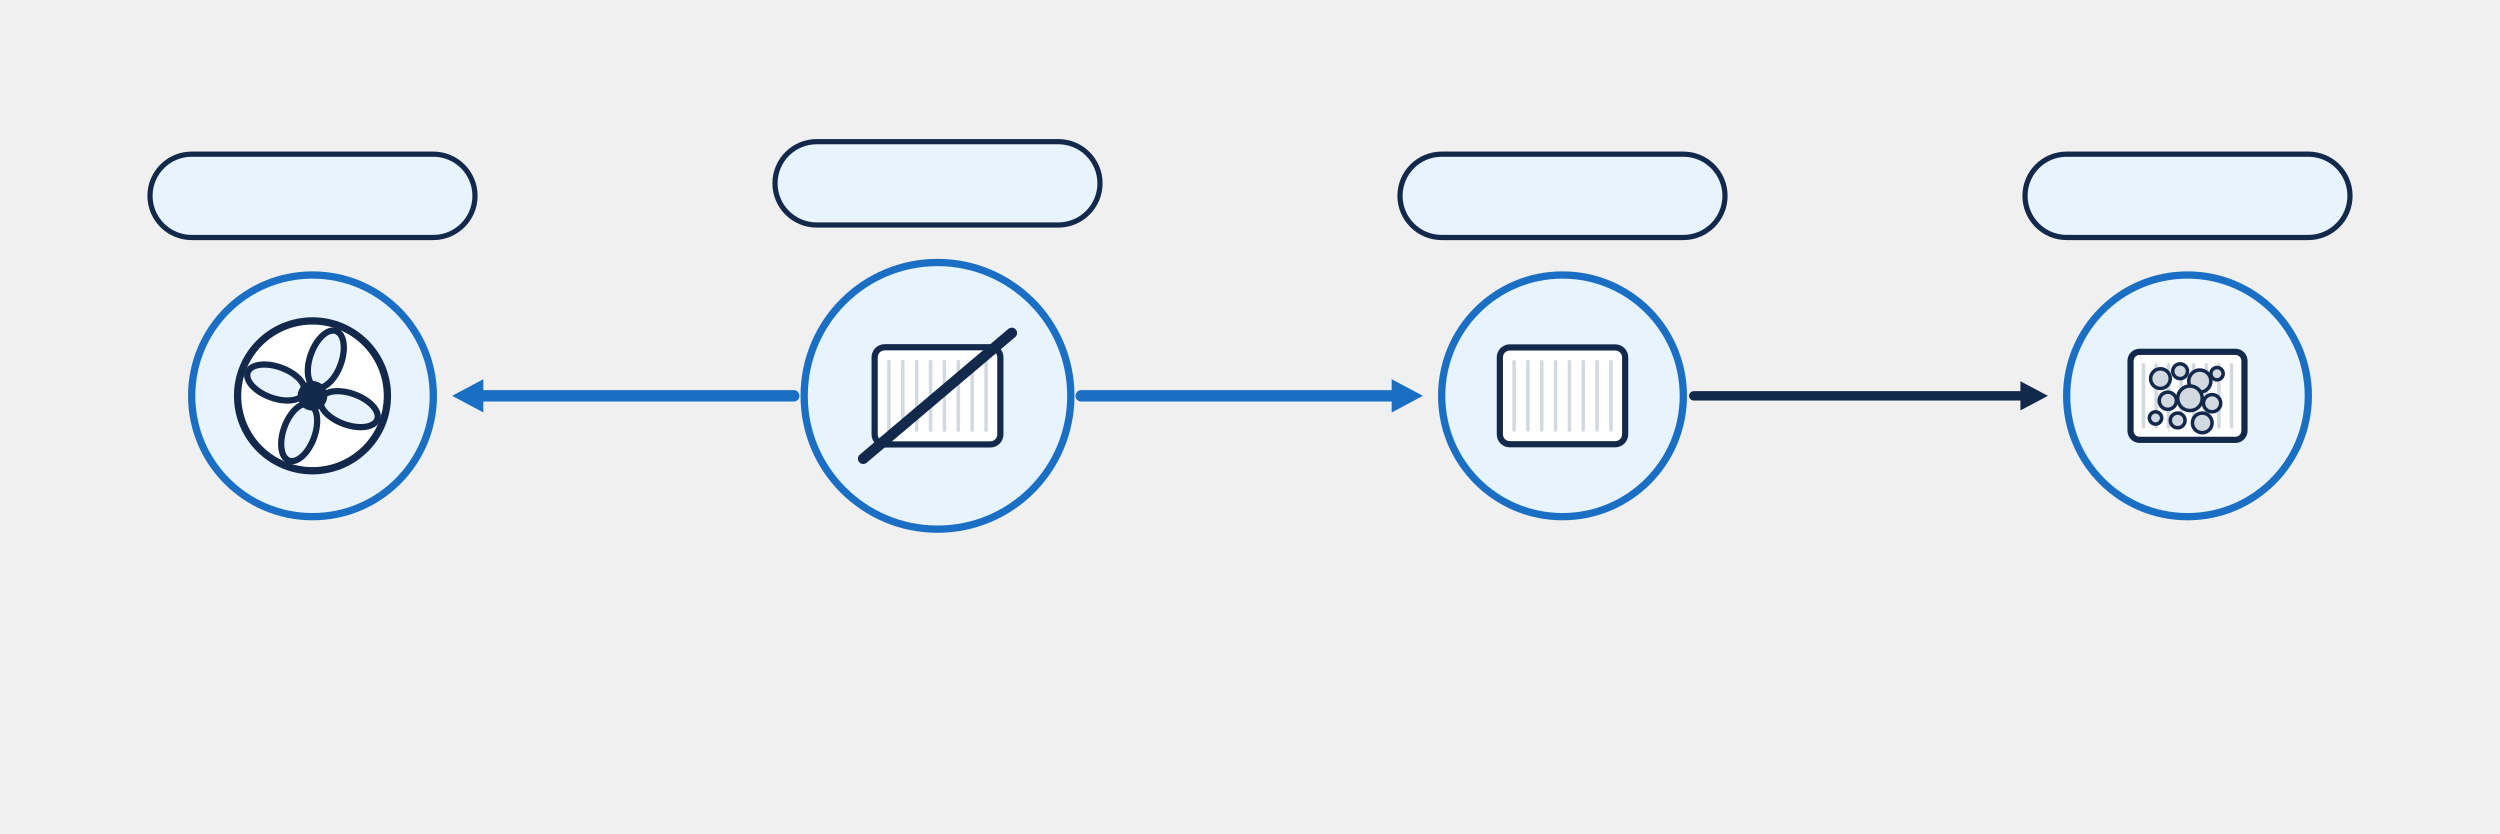
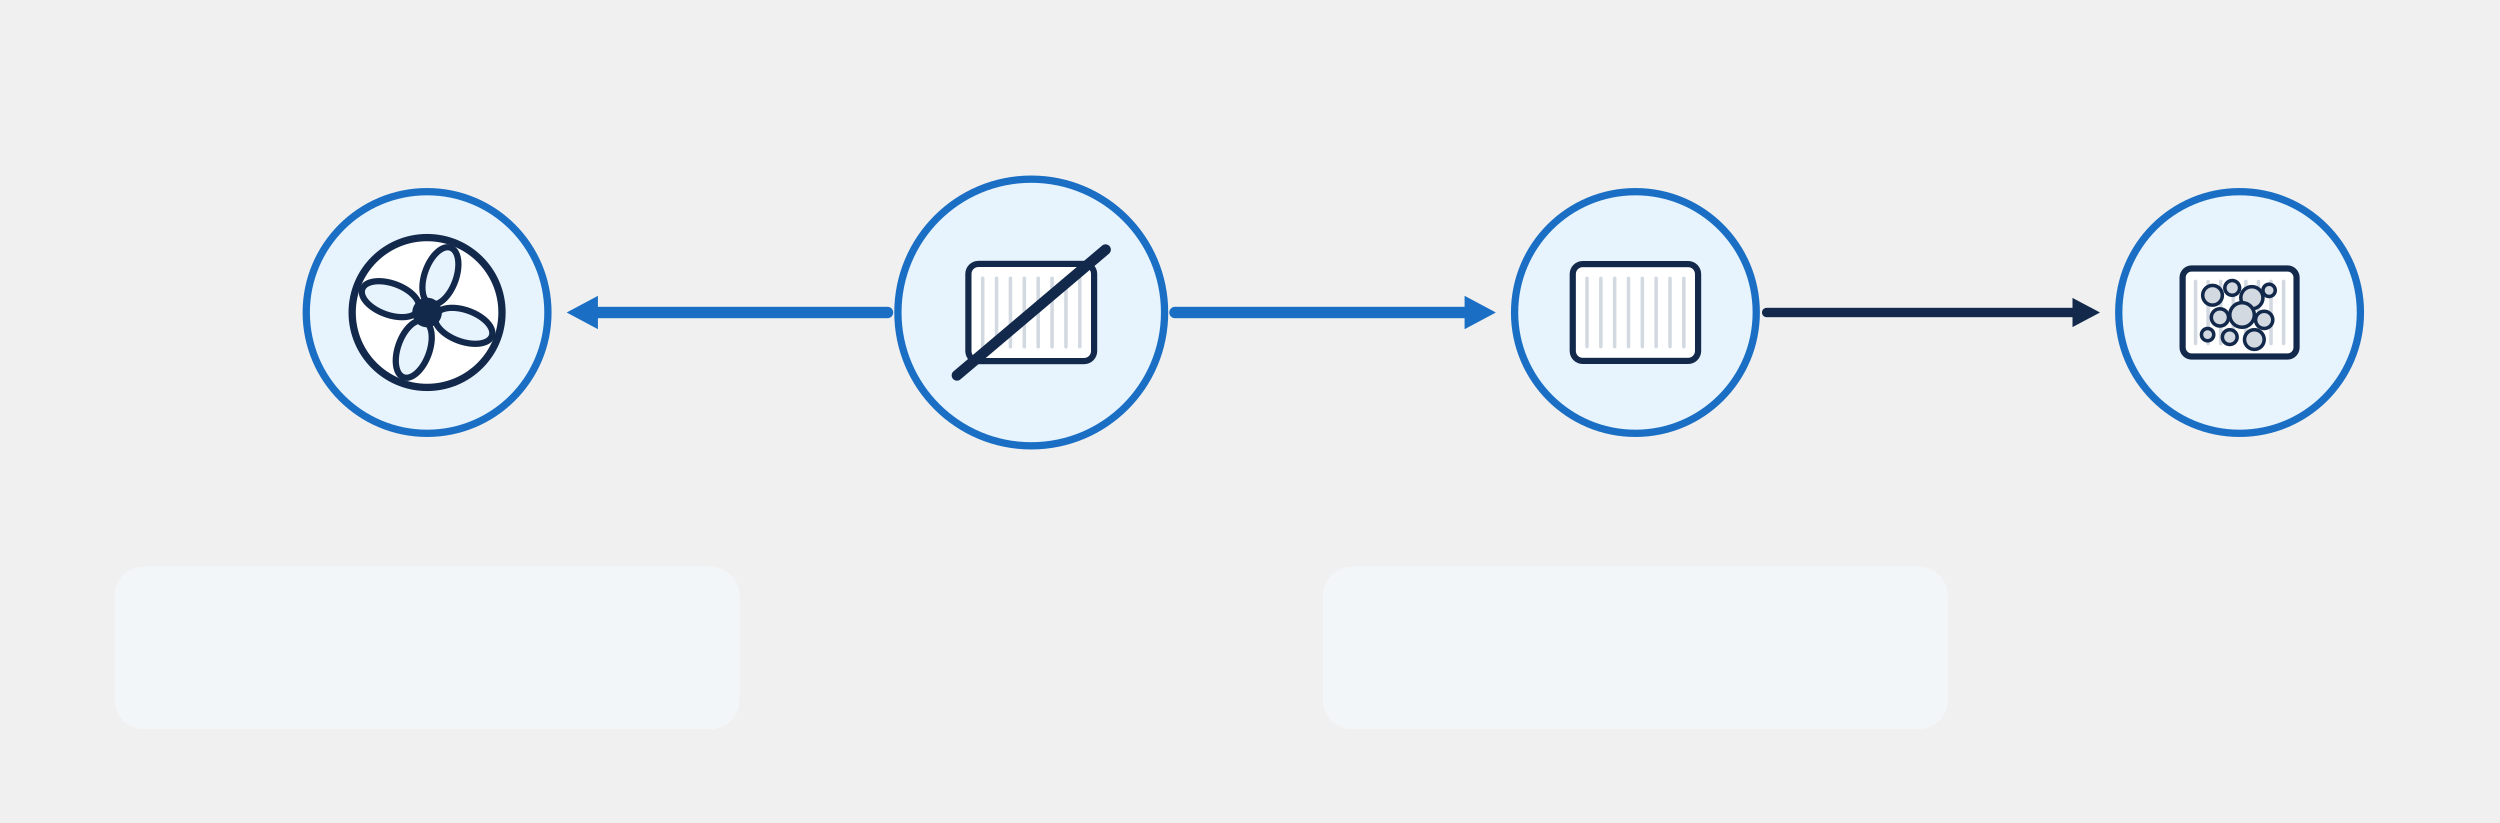
- <svg xmlns="http://www.w3.org/2000/svg" viewBox="0 0 1200 400" width="1200" height="400">
-   <path d="M 381.0,190.0 L 228.9,190.0" stroke="#1A6FC4" stroke-width="5.5" fill="none" stroke-linecap="round" stroke-linejoin="round" />
-   <polygon points="217.0,190.0 232.0,182.0 232.0,198.0" fill="#1A6FC4" stroke="none" stroke-width="0" stroke-linecap="round" stroke-linejoin="round" />
-   <path d="M 519.0,190.0 L 671.1,190.0" stroke="#1A6FC4" stroke-width="5.5" fill="none" stroke-linecap="round" stroke-linejoin="round" />
-   <polygon points="683.0,190.0 668.0,198.0 668.0,182.0" fill="#1A6FC4" stroke="none" stroke-width="0" stroke-linecap="round" stroke-linejoin="round" />
-   <path d="M 813.0,190.0 L 972.5,190.0" stroke="#13294B" stroke-width="4.5" fill="none" stroke-linecap="round" stroke-linejoin="round" />
-   <polygon points="983.0,190.0 969.8,197.0 969.8,183.0" fill="#13294B" stroke="none" stroke-width="0" stroke-linecap="round" stroke-linejoin="round" />
-   <circle cx="150" cy="190" r="58" fill="#E7F3FD" stroke="#1A6FC4" stroke-width="3.5" stroke-linecap="round" stroke-linejoin="round" />
-   <circle cx="150" cy="190" r="35.96" fill="#FFFFFF" stroke="#13294B" stroke-width="3.5" stroke-linecap="round" stroke-linejoin="round" />
-   <ellipse cx="150" cy="171.301" rx="7.552" ry="14.384" fill="#E7F3FD" stroke="#13294B" stroke-width="3" transform="rotate(20.0 150 190)" stroke-linecap="round" stroke-linejoin="round" />
-   <ellipse cx="150" cy="171.301" rx="7.552" ry="14.384" fill="#E7F3FD" stroke="#13294B" stroke-width="3" transform="rotate(110.0 150 190)" stroke-linecap="round" stroke-linejoin="round" />
-   <ellipse cx="150" cy="171.301" rx="7.552" ry="14.384" fill="#E7F3FD" stroke="#13294B" stroke-width="3" transform="rotate(200.0 150 190)" stroke-linecap="round" stroke-linejoin="round" />
-   <ellipse cx="150" cy="171.301" rx="7.552" ry="14.384" fill="#E7F3FD" stroke="#13294B" stroke-width="3" transform="rotate(290.0 150 190)" stroke-linecap="round" stroke-linejoin="round" />
-   <circle cx="150" cy="190" r="6.113" fill="#13294B" stroke="#13294B" stroke-width="2" stroke-linecap="round" stroke-linejoin="round" />
-   <circle cx="450" cy="190" r="64" fill="#E7F3FD" stroke="#1A6FC4" stroke-width="3.5" stroke-linecap="round" stroke-linejoin="round" />
-   <g transform="translate(450 190) scale(0.6857143)">
+ <svg xmlns="http://www.w3.org/2000/svg" viewBox="0 0 1200 395" width="1200" height="395">
+   <rect x="55" y="272" width="300" height="78" rx="14" ry="14" fill="#F3F6F9" stroke="none" stroke-width="0" stroke-linecap="round" stroke-linejoin="round" />
+   <rect x="635" y="272" width="300" height="78" rx="14" ry="14" fill="#F3F6F9" stroke="none" stroke-width="0" stroke-linecap="round" stroke-linejoin="round" />
+   <path d="M 426.0,150.0 L 283.9,150.0" stroke="#1A6FC4" stroke-width="5.5" fill="none" stroke-linecap="round" stroke-linejoin="round" />
+   <polygon points="272.0,150.0 287.0,142.0 287.0,158.0" fill="#1A6FC4" stroke="none" stroke-width="0" stroke-linecap="round" stroke-linejoin="round" />
+   <path d="M 564.0,150.0 L 706.1,150.0" stroke="#1A6FC4" stroke-width="5.5" fill="none" stroke-linecap="round" stroke-linejoin="round" />
+   <polygon points="718.0,150.0 703.0,158.0 703.0,142.0" fill="#1A6FC4" stroke="none" stroke-width="0" stroke-linecap="round" stroke-linejoin="round" />
+   <path d="M 848.0,150.0 L 997.5,150.0" stroke="#13294B" stroke-width="4.5" fill="none" stroke-linecap="round" stroke-linejoin="round" />
+   <polygon points="1008.0,150.0 994.8,157.0 994.8,143.0" fill="#13294B" stroke="none" stroke-width="0" stroke-linecap="round" stroke-linejoin="round" />
+   <circle cx="205" cy="150" r="58" fill="#E7F3FD" stroke="#1A6FC4" stroke-width="3.5" stroke-linecap="round" stroke-linejoin="round" />
+   <circle cx="205" cy="150" r="35.96" fill="#FFFFFF" stroke="#13294B" stroke-width="3.5" stroke-linecap="round" stroke-linejoin="round" />
+   <ellipse cx="205" cy="131.301" rx="7.552" ry="14.384" fill="#E7F3FD" stroke="#13294B" stroke-width="3" transform="rotate(20.0 205 150)" stroke-linecap="round" stroke-linejoin="round" />
+   <ellipse cx="205" cy="131.301" rx="7.552" ry="14.384" fill="#E7F3FD" stroke="#13294B" stroke-width="3" transform="rotate(110.0 205 150)" stroke-linecap="round" stroke-linejoin="round" />
+   <ellipse cx="205" cy="131.301" rx="7.552" ry="14.384" fill="#E7F3FD" stroke="#13294B" stroke-width="3" transform="rotate(200.0 205 150)" stroke-linecap="round" stroke-linejoin="round" />
+   <ellipse cx="205" cy="131.301" rx="7.552" ry="14.384" fill="#E7F3FD" stroke="#13294B" stroke-width="3" transform="rotate(290.0 205 150)" stroke-linecap="round" stroke-linejoin="round" />
+   <circle cx="205" cy="150" r="6.113" fill="#13294B" stroke="#13294B" stroke-width="2" stroke-linecap="round" stroke-linejoin="round" />
+   <circle cx="495" cy="150" r="64" fill="#E7F3FD" stroke="#1A6FC4" stroke-width="3.5" stroke-linecap="round" stroke-linejoin="round" />
+   <g transform="translate(495 150) scale(0.6857143)">
    <rect x="-44" y="-34" width="88" height="68" rx="7" ry="7" fill="#FFFFFF" stroke="#13294B" stroke-width="4.34" stroke-linecap="round" stroke-linejoin="round" />
    <line x1="-34.0" y1="-24" x2="-34.0" y2="24" stroke="#D3D9E1" stroke-width="2.48" fill="none" stroke-linecap="round" stroke-linejoin="round" />
    <line x1="-24.286" y1="-24" x2="-24.286" y2="24" stroke="#D3D9E1" stroke-width="2.48" fill="none" stroke-linecap="round" stroke-linejoin="round" />
    <line x1="-14.571" y1="-24" x2="-14.571" y2="24" stroke="#D3D9E1" stroke-width="2.48" fill="none" stroke-linecap="round" stroke-linejoin="round" />
    <line x1="-4.857" y1="-24" x2="-4.857" y2="24" stroke="#D3D9E1" stroke-width="2.48" fill="none" stroke-linecap="round" stroke-linejoin="round" />
    <line x1="4.857" y1="-24" x2="4.857" y2="24" stroke="#D3D9E1" stroke-width="2.48" fill="none" stroke-linecap="round" stroke-linejoin="round" />
    <line x1="14.571" y1="-24" x2="14.571" y2="24" stroke="#D3D9E1" stroke-width="2.48" fill="none" stroke-linecap="round" stroke-linejoin="round" />
    <line x1="24.286" y1="-24" x2="24.286" y2="24" stroke="#D3D9E1" stroke-width="2.48" fill="none" stroke-linecap="round" stroke-linejoin="round" />
    <line x1="34.0" y1="-24" x2="34.0" y2="24" stroke="#D3D9E1" stroke-width="2.48" fill="none" stroke-linecap="round" stroke-linejoin="round" />
    <line x1="-52" y1="44" x2="52" y2="-44" stroke="#13294B" stroke-width="7.44" fill="none" stroke-linecap="round" stroke-linejoin="round" />
  </g>
-   <circle cx="750" cy="190" r="58" fill="#E7F3FD" stroke="#1A6FC4" stroke-width="3.5" stroke-linecap="round" stroke-linejoin="round" />
-   <g transform="translate(750 190) scale(0.6835714)">
+   <circle cx="785" cy="150" r="58" fill="#E7F3FD" stroke="#1A6FC4" stroke-width="3.5" stroke-linecap="round" stroke-linejoin="round" />
+   <g transform="translate(785 150) scale(0.6835714)">
    <rect x="-44" y="-34" width="88" height="68" rx="7" ry="7" fill="#FFFFFF" stroke="#13294B" stroke-width="4.35" stroke-linecap="round" stroke-linejoin="round" />
    <line x1="-34.0" y1="-24" x2="-34.0" y2="24" stroke="#D3D9E1" stroke-width="2.49" fill="none" stroke-linecap="round" stroke-linejoin="round" />
    <line x1="-24.286" y1="-24" x2="-24.286" y2="24" stroke="#D3D9E1" stroke-width="2.49" fill="none" stroke-linecap="round" stroke-linejoin="round" />
    <line x1="-14.571" y1="-24" x2="-14.571" y2="24" stroke="#D3D9E1" stroke-width="2.49" fill="none" stroke-linecap="round" stroke-linejoin="round" />
    <line x1="-4.857" y1="-24" x2="-4.857" y2="24" stroke="#D3D9E1" stroke-width="2.49" fill="none" stroke-linecap="round" stroke-linejoin="round" />
    <line x1="4.857" y1="-24" x2="4.857" y2="24" stroke="#D3D9E1" stroke-width="2.49" fill="none" stroke-linecap="round" stroke-linejoin="round" />
    <line x1="14.571" y1="-24" x2="14.571" y2="24" stroke="#D3D9E1" stroke-width="2.49" fill="none" stroke-linecap="round" stroke-linejoin="round" />
    <line x1="24.286" y1="-24" x2="24.286" y2="24" stroke="#D3D9E1" stroke-width="2.49" fill="none" stroke-linecap="round" stroke-linejoin="round" />
    <line x1="34.0" y1="-24" x2="34.0" y2="24" stroke="#D3D9E1" stroke-width="2.49" fill="none" stroke-linecap="round" stroke-linejoin="round" />
  </g>
-   <circle cx="1050" cy="190" r="58" fill="#E7F3FD" stroke="#1A6FC4" stroke-width="3.5" stroke-linecap="round" stroke-linejoin="round" />
-   <g transform="translate(1050 190) scale(0.6214286)">
+   <circle cx="1075" cy="150" r="58" fill="#E7F3FD" stroke="#1A6FC4" stroke-width="3.5" stroke-linecap="round" stroke-linejoin="round" />
+   <g transform="translate(1075 150) scale(0.6214286)">
    <rect x="-44" y="-34" width="88" height="68" rx="7" ry="7" fill="#FFFFFF" stroke="#13294B" stroke-width="4.79" stroke-linecap="round" stroke-linejoin="round" />
    <line x1="-34.0" y1="-24" x2="-34.0" y2="24" stroke="#D3D9E1" stroke-width="2.74" fill="none" stroke-linecap="round" stroke-linejoin="round" />
    <line x1="-24.286" y1="-24" x2="-24.286" y2="24" stroke="#D3D9E1" stroke-width="2.74" fill="none" stroke-linecap="round" stroke-linejoin="round" />
    <line x1="-14.571" y1="-24" x2="-14.571" y2="24" stroke="#D3D9E1" stroke-width="2.74" fill="none" stroke-linecap="round" stroke-linejoin="round" />
    <line x1="-4.857" y1="-24" x2="-4.857" y2="24" stroke="#D3D9E1" stroke-width="2.74" fill="none" stroke-linecap="round" stroke-linejoin="round" />
    <line x1="4.857" y1="-24" x2="4.857" y2="24" stroke="#D3D9E1" stroke-width="2.74" fill="none" stroke-linecap="round" stroke-linejoin="round" />
    <line x1="14.571" y1="-24" x2="14.571" y2="24" stroke="#D3D9E1" stroke-width="2.74" fill="none" stroke-linecap="round" stroke-linejoin="round" />
    <line x1="24.286" y1="-24" x2="24.286" y2="24" stroke="#D3D9E1" stroke-width="2.74" fill="none" stroke-linecap="round" stroke-linejoin="round" />
    <line x1="34.0" y1="-24" x2="34.0" y2="24" stroke="#D3D9E1" stroke-width="2.74" fill="none" stroke-linecap="round" stroke-linejoin="round" />
    <circle cx="-20.9" cy="-13.3" r="7.6" fill="#D3D9E1" stroke="#13294B" stroke-width="2.74" stroke-linecap="round" stroke-linejoin="round" />
    <circle cx="-5.7" cy="-19.0" r="5.7" fill="#D3D9E1" stroke="#13294B" stroke-width="2.74" stroke-linecap="round" stroke-linejoin="round" />
    <circle cx="9.5" cy="-11.4" r="8.55" fill="#D3D9E1" stroke="#13294B" stroke-width="2.74" stroke-linecap="round" stroke-linejoin="round" />
    <circle cx="22.8" cy="-17.1" r="4.75" fill="#D3D9E1" stroke="#13294B" stroke-width="2.74" stroke-linecap="round" stroke-linejoin="round" />
    <circle cx="-15.2" cy="3.8" r="6.65" fill="#D3D9E1" stroke="#13294B" stroke-width="2.74" stroke-linecap="round" stroke-linejoin="round" />
    <circle cx="1.9" cy="1.9" r="9.5" fill="#D3D9E1" stroke="#13294B" stroke-width="2.74" stroke-linecap="round" stroke-linejoin="round" />
    <circle cx="19.0" cy="5.7" r="6.65" fill="#D3D9E1" stroke="#13294B" stroke-width="2.74" stroke-linecap="round" stroke-linejoin="round" />
    <circle cx="-7.6" cy="19.0" r="5.7" fill="#D3D9E1" stroke="#13294B" stroke-width="2.74" stroke-linecap="round" stroke-linejoin="round" />
    <circle cx="11.4" cy="20.9" r="7.6" fill="#D3D9E1" stroke="#13294B" stroke-width="2.74" stroke-linecap="round" stroke-linejoin="round" />
    <circle cx="-24.7" cy="17.1" r="4.75" fill="#D3D9E1" stroke="#13294B" stroke-width="2.74" stroke-linecap="round" stroke-linejoin="round" />
  </g>
-   <rect x="72" y="74" width="156" height="40" rx="20" ry="20" fill="#E7F3FD" stroke="#13294B" stroke-width="2.5" stroke-linecap="round" stroke-linejoin="round" />
-   <rect x="372" y="68" width="156" height="40" rx="20" ry="20" fill="#E7F3FD" stroke="#13294B" stroke-width="2.5" stroke-linecap="round" stroke-linejoin="round" />
-   <rect x="672" y="74" width="156" height="40" rx="20" ry="20" fill="#E7F3FD" stroke="#13294B" stroke-width="2.5" stroke-linecap="round" stroke-linejoin="round" />
-   <rect x="972" y="74" width="156" height="40" rx="20" ry="20" fill="#E7F3FD" stroke="#13294B" stroke-width="2.5" stroke-linecap="round" stroke-linejoin="round" />
</svg>
